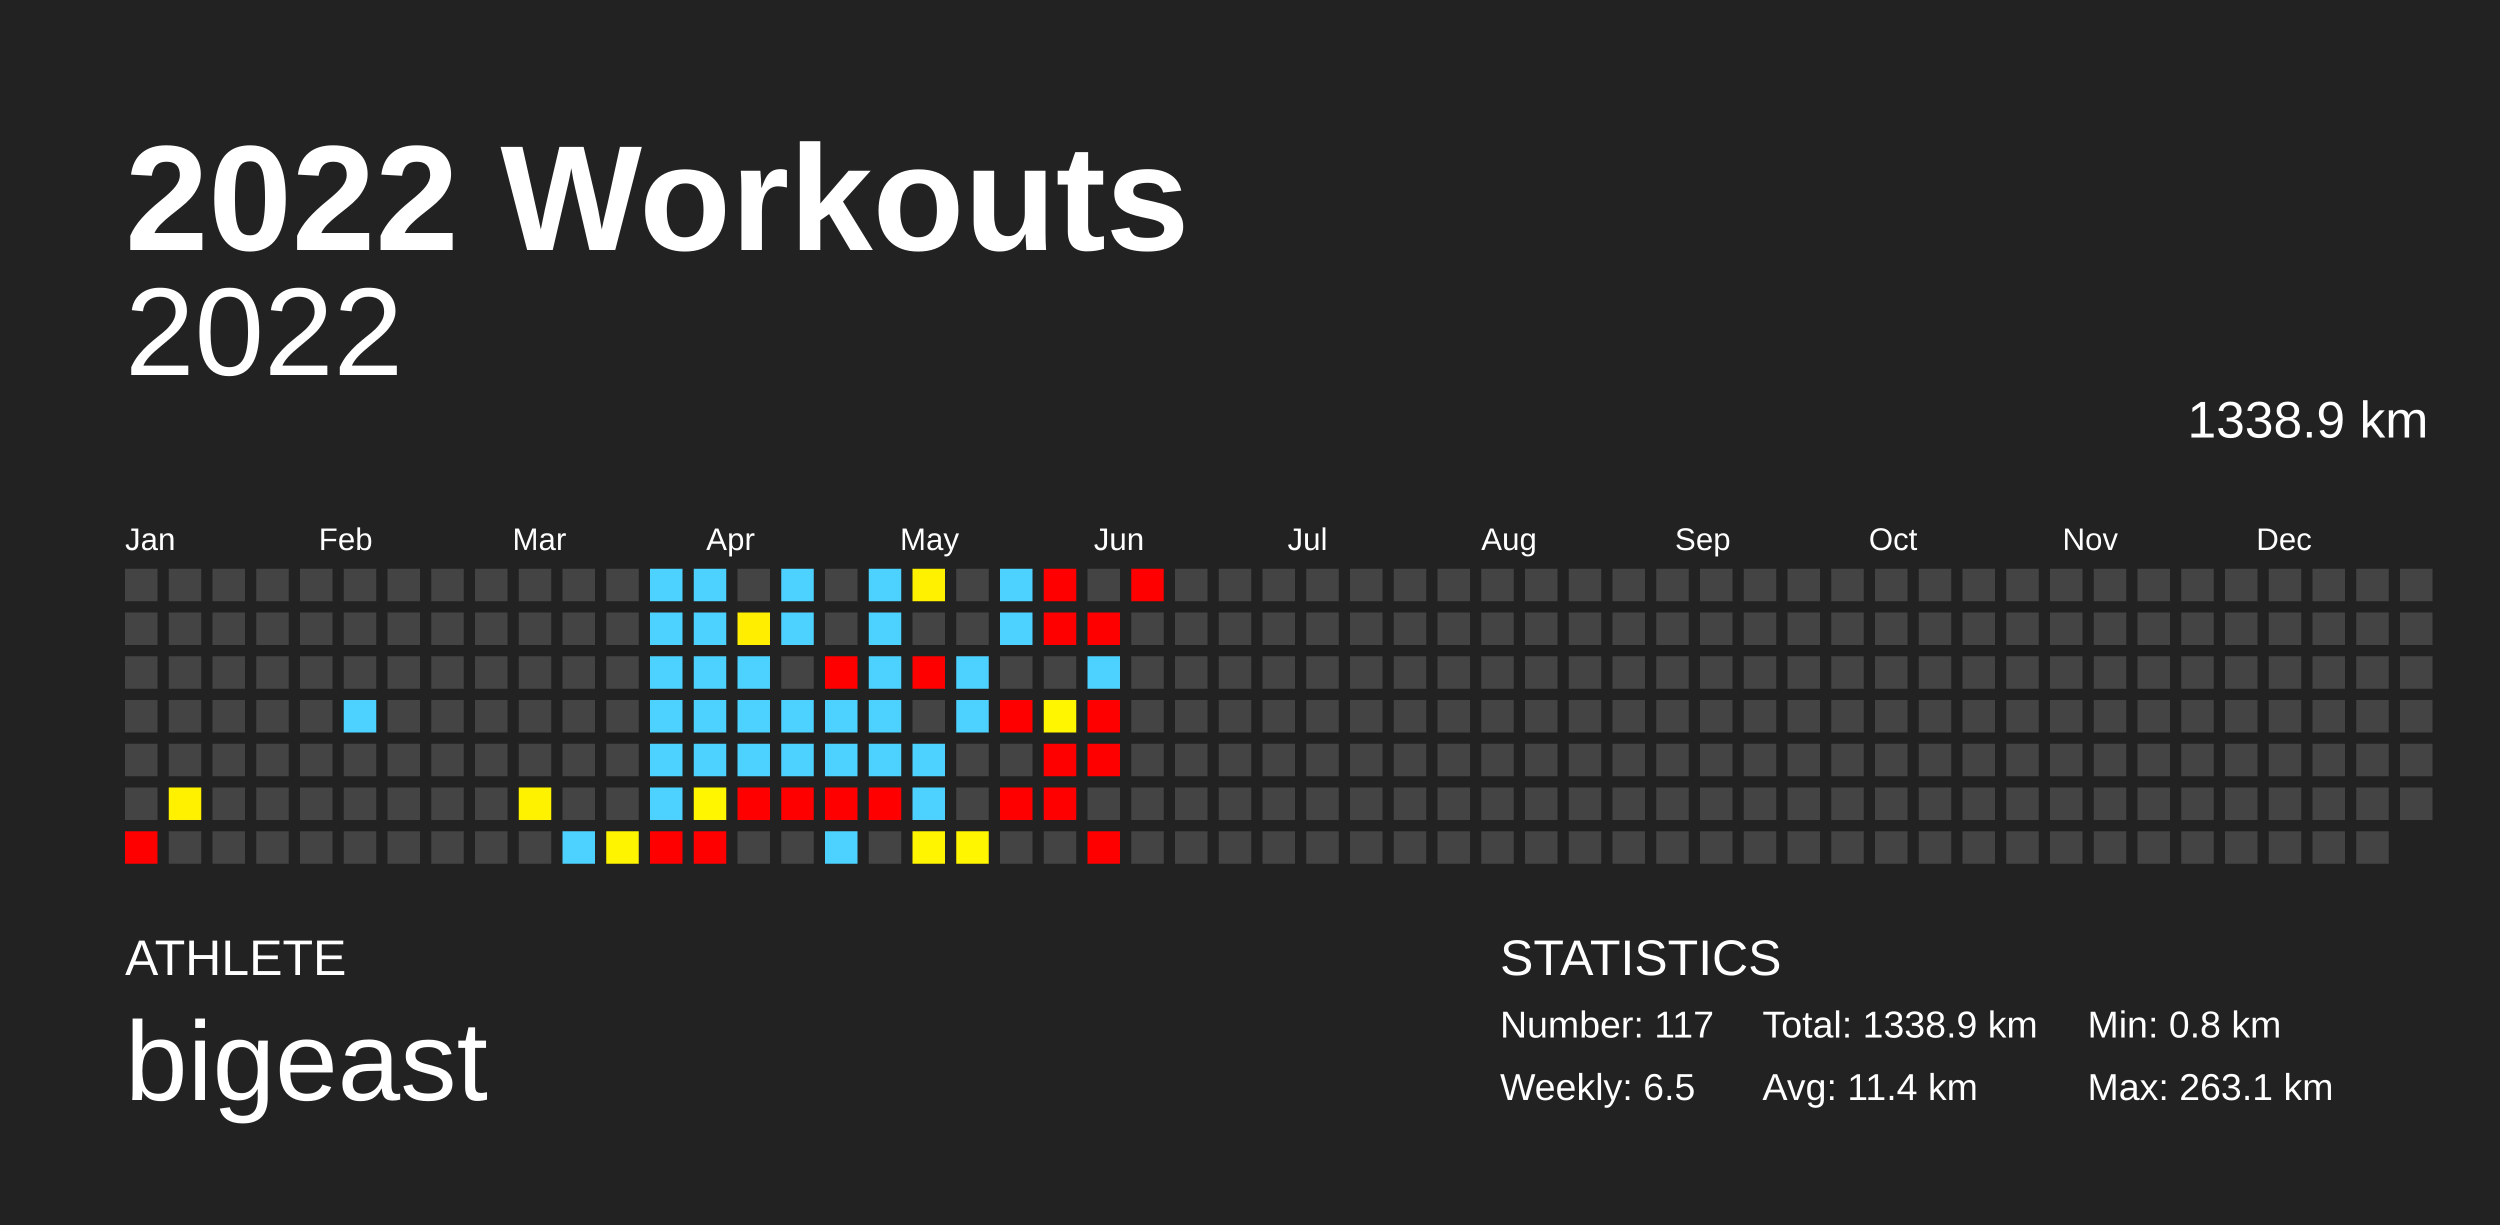
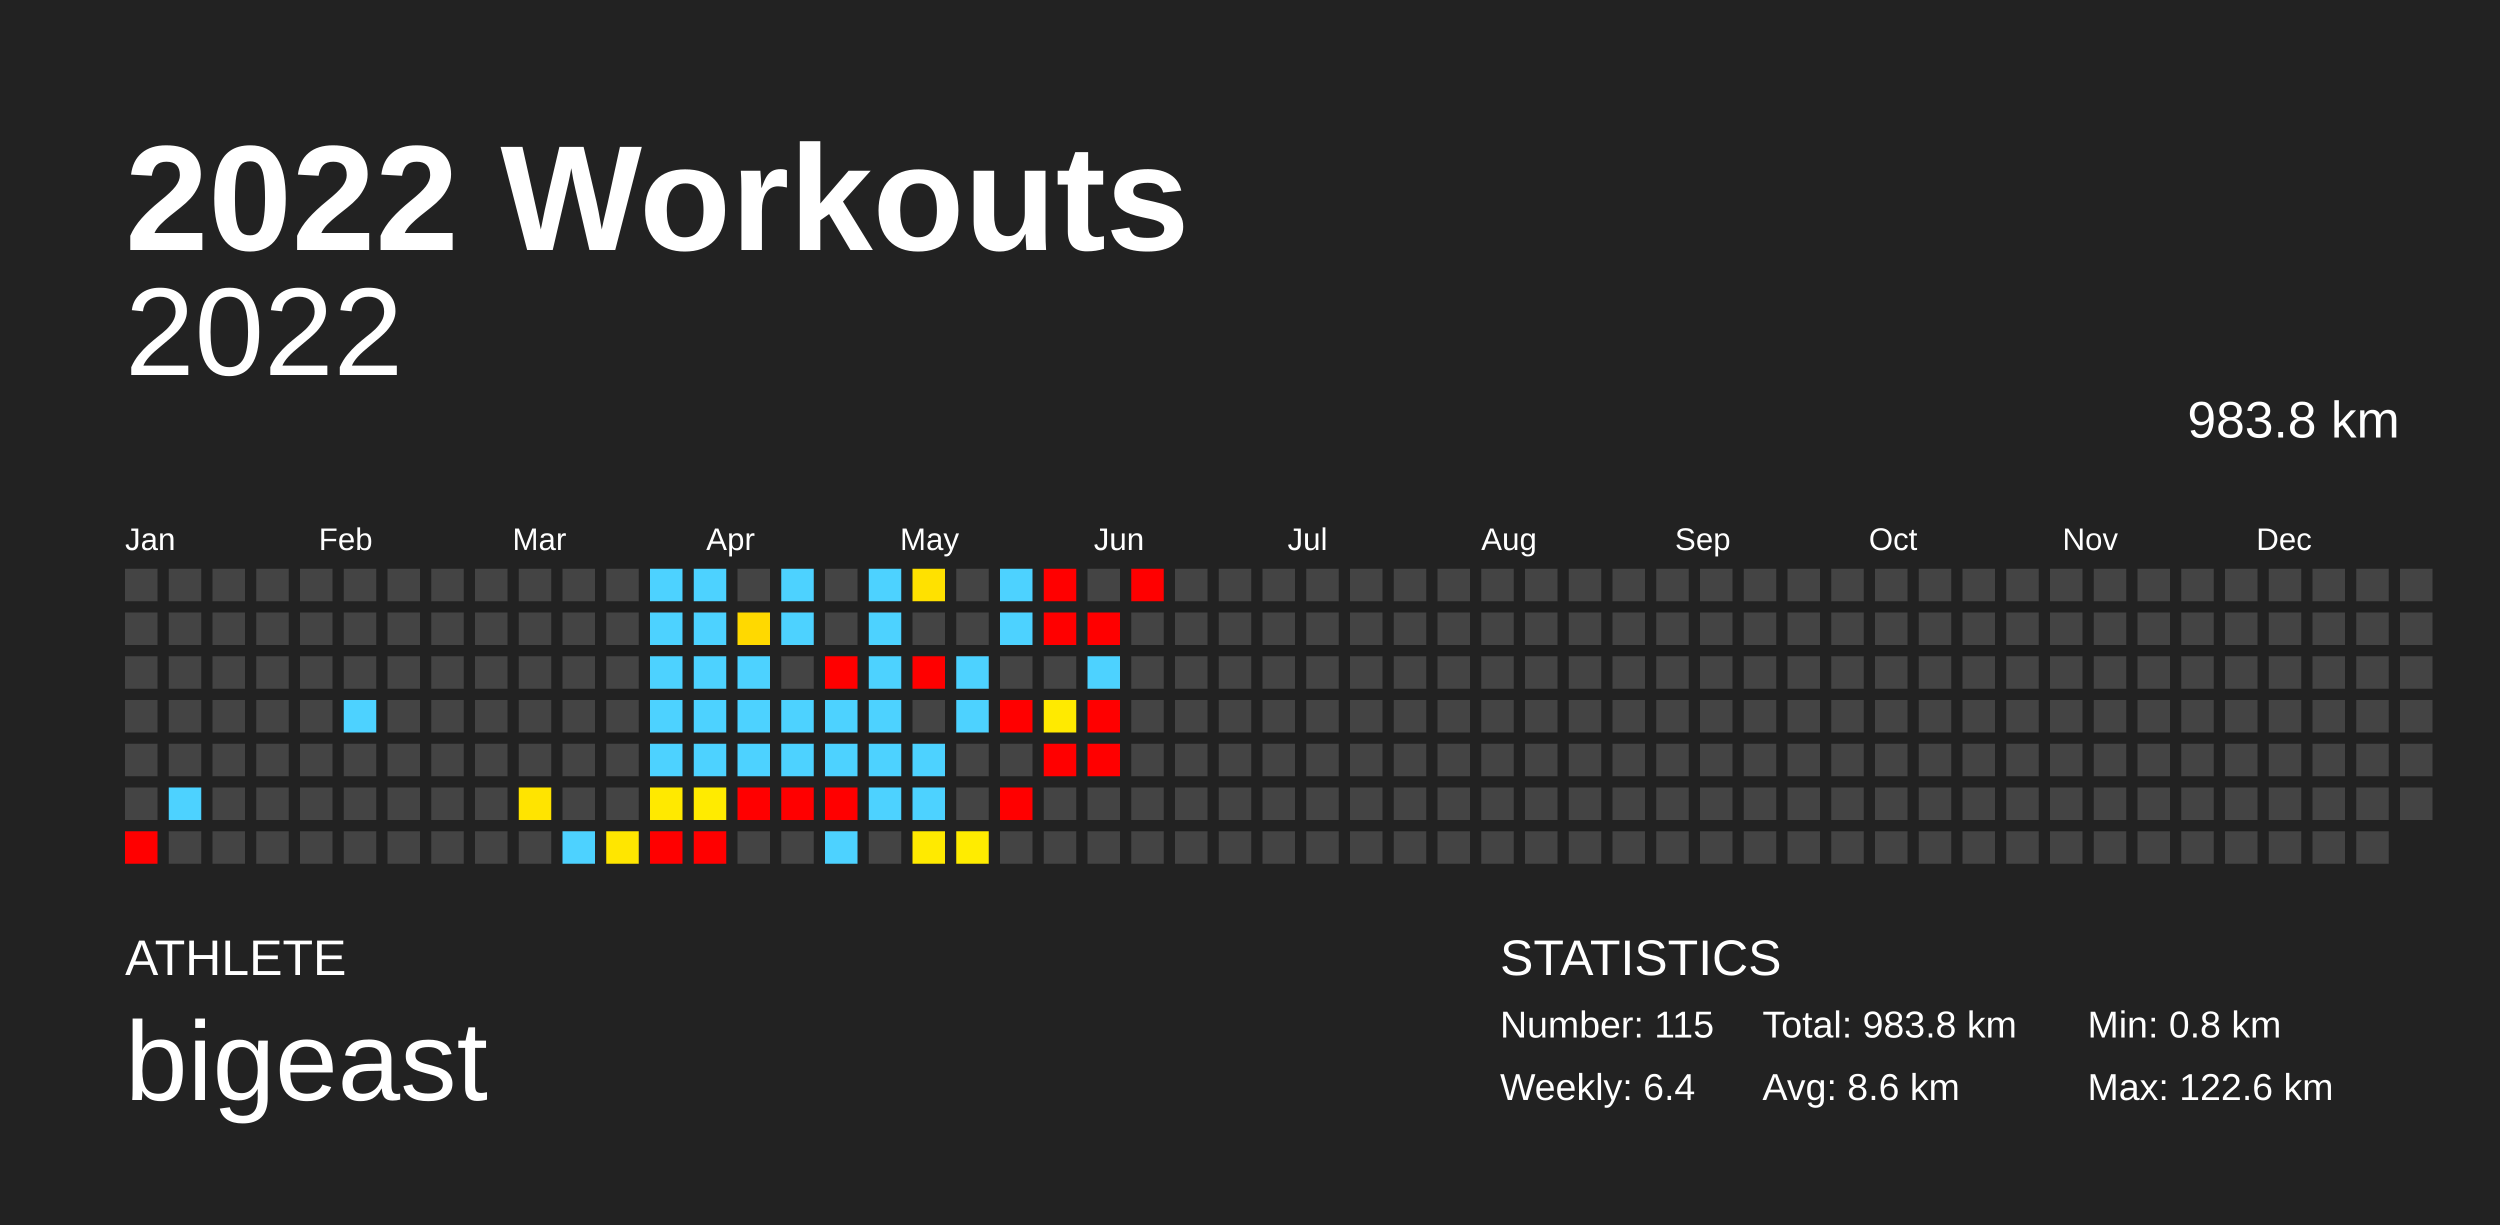
<svg xmlns="http://www.w3.org/2000/svg" baseProfile="full" height="98mm" version="1.1" viewBox="0,0,200,98" width="200mm">
  <defs />
  <rect fill="#222222" height="98" width="200" x="0" y="0" />
  <text fill="#FFFFFF" style="font-size:12px; font-family:Arial; font-weight:bold;" x="10" y="20">2022 Workouts</text>
  <text fill="#FFFFFF" style="font-size:4px; font-family:Arial" x="10" y="78">ATHLETE</text>
  <text fill="#FFFFFF" style="font-size:9px; font-family:Arial" x="10" y="88">bigeast</text>
  <text fill="#FFFFFF" style="font-size:4px; font-family:Arial" x="120" y="78">STATISTICS</text>
-   <text fill="#FFFFFF" style="font-size:3px; font-family:Arial" x="120" y="83">Number: 117</text>
-   <text fill="#FFFFFF" style="font-size:3px; font-family:Arial" x="120" y="88">Weekly: 6.5</text>
-   <text fill="#FFFFFF" style="font-size:3px; font-family:Arial" x="141" y="83">Total: 1338.9 km</text>
-   <text fill="#FFFFFF" style="font-size:3px; font-family:Arial" x="141" y="88">Avg: 11.4 km</text>
+   <text fill="#FFFFFF" style="font-size:3px; font-family:Arial" x="120" y="83">Number: 115</text>
+   <text fill="#FFFFFF" style="font-size:3px; font-family:Arial" x="120" y="88">Weekly: 6.4</text>
+   <text fill="#FFFFFF" style="font-size:3px; font-family:Arial" x="141" y="83">Total: 983.8 km</text>
+   <text fill="#FFFFFF" style="font-size:3px; font-family:Arial" x="141" y="88">Avg: 8.6 km</text>
  <text fill="#FFFFFF" style="font-size:3px; font-family:Arial" x="167" y="83">Min: 0.8 km</text>
-   <text fill="#FFFFFF" style="font-size:3px; font-family:Arial" x="167" y="88">Max: 263.1 km</text>
+   <text fill="#FFFFFF" style="font-size:3px; font-family:Arial" x="167" y="88">Max: 122.6 km</text>
  <text alignment-baseline="hanging" fill="#FFFFFF" style="font-size:10.0px; font-family:Arial;" x="10" y="30">2022</text>
-   <text alignment-baseline="hanging" fill="#FFFFFF" style="font-size:4.125px; font-family:Arial;" x="175" y="35">1338.9 km</text>
+   <text alignment-baseline="hanging" fill="#FFFFFF" style="font-size:4.125px; font-family:Arial;" x="175" y="35">983.8 km</text>
  <text fill="#FFFFFF" style="font-size:2.5px; font-family:Arial" x="10.0" y="44">Jan</text>
  <text fill="#FFFFFF" style="font-size:2.5px; font-family:Arial" x="25.5" y="44">Feb</text>
  <text fill="#FFFFFF" style="font-size:2.5px; font-family:Arial" x="41.0" y="44">Mar</text>
  <text fill="#FFFFFF" style="font-size:2.5px; font-family:Arial" x="56.5" y="44">Apr</text>
  <text fill="#FFFFFF" style="font-size:2.5px; font-family:Arial" x="72.0" y="44">May</text>
  <text fill="#FFFFFF" style="font-size:2.5px; font-family:Arial" x="87.5" y="44">Jun</text>
  <text fill="#FFFFFF" style="font-size:2.5px; font-family:Arial" x="103.0" y="44">Jul</text>
  <text fill="#FFFFFF" style="font-size:2.5px; font-family:Arial" x="118.5" y="44">Aug</text>
  <text fill="#FFFFFF" style="font-size:2.5px; font-family:Arial" x="134.0" y="44">Sep</text>
  <text fill="#FFFFFF" style="font-size:2.5px; font-family:Arial" x="149.5" y="44">Oct</text>
  <text fill="#FFFFFF" style="font-size:2.5px; font-family:Arial" x="165.0" y="44">Nov</text>
  <text fill="#FFFFFF" style="font-size:2.5px; font-family:Arial" x="180.5" y="44">Dec</text>
  <rect fill="#444444" height="2.6" width="2.6" x="10.0" y="45.5" />
  <rect fill="#444444" height="2.6" width="2.6" x="10.0" y="49.0" />
  <rect fill="#444444" height="2.6" width="2.6" x="10.0" y="52.5" />
  <rect fill="#444444" height="2.6" width="2.6" x="10.0" y="56.0" />
  <rect fill="#444444" height="2.6" width="2.6" x="10.0" y="59.5" />
  <rect fill="#444444" height="2.6" width="2.6" x="10.0" y="63.0" />
  <rect fill="red" height="2.6" width="2.6" x="10.0" y="66.5" />
  <rect fill="#444444" height="2.6" width="2.6" x="13.5" y="45.5" />
  <rect fill="#444444" height="2.6" width="2.6" x="13.5" y="49.0" />
  <rect fill="#444444" height="2.6" width="2.6" x="13.5" y="52.5" />
  <rect fill="#444444" height="2.6" width="2.6" x="13.5" y="56.0" />
  <rect fill="#444444" height="2.6" width="2.6" x="13.5" y="59.5" />
-   <rect fill="#fff100" height="2.6" width="2.6" x="13.5" y="63.0" />
+   <rect fill="#4dd2ff" height="2.6" width="2.6" x="13.5" y="63.0" />
  <rect fill="#444444" height="2.6" width="2.6" x="13.5" y="66.5" />
  <rect fill="#444444" height="2.6" width="2.6" x="17.0" y="45.5" />
  <rect fill="#444444" height="2.6" width="2.6" x="17.0" y="49.0" />
  <rect fill="#444444" height="2.6" width="2.6" x="17.0" y="52.5" />
  <rect fill="#444444" height="2.6" width="2.6" x="17.0" y="56.0" />
  <rect fill="#444444" height="2.6" width="2.6" x="17.0" y="59.5" />
  <rect fill="#444444" height="2.6" width="2.6" x="17.0" y="63.0" />
  <rect fill="#444444" height="2.6" width="2.6" x="17.0" y="66.5" />
  <rect fill="#444444" height="2.6" width="2.6" x="20.5" y="45.5" />
  <rect fill="#444444" height="2.6" width="2.6" x="20.5" y="49.0" />
  <rect fill="#444444" height="2.6" width="2.6" x="20.5" y="52.5" />
  <rect fill="#444444" height="2.6" width="2.6" x="20.5" y="56.0" />
  <rect fill="#444444" height="2.6" width="2.6" x="20.5" y="59.5" />
  <rect fill="#444444" height="2.6" width="2.6" x="20.5" y="63.0" />
  <rect fill="#444444" height="2.6" width="2.6" x="20.5" y="66.5" />
  <rect fill="#444444" height="2.6" width="2.6" x="24.0" y="45.5" />
  <rect fill="#444444" height="2.6" width="2.6" x="24.0" y="49.0" />
  <rect fill="#444444" height="2.6" width="2.6" x="24.0" y="52.5" />
  <rect fill="#444444" height="2.6" width="2.6" x="24.0" y="56.0" />
  <rect fill="#444444" height="2.6" width="2.6" x="24.0" y="59.5" />
  <rect fill="#444444" height="2.6" width="2.6" x="24.0" y="63.0" />
  <rect fill="#444444" height="2.6" width="2.6" x="24.0" y="66.5" />
  <rect fill="#444444" height="2.6" width="2.6" x="27.5" y="45.5" />
  <rect fill="#444444" height="2.6" width="2.6" x="27.5" y="49.0" />
  <rect fill="#444444" height="2.6" width="2.6" x="27.5" y="52.5" />
  <rect fill="#4dd2ff" height="2.6" width="2.6" x="27.5" y="56.0" />
  <rect fill="#444444" height="2.6" width="2.6" x="27.5" y="59.5" />
  <rect fill="#444444" height="2.6" width="2.6" x="27.5" y="63.0" />
  <rect fill="#444444" height="2.6" width="2.6" x="27.5" y="66.5" />
  <rect fill="#444444" height="2.6" width="2.6" x="31.0" y="45.5" />
  <rect fill="#444444" height="2.6" width="2.6" x="31.0" y="49.0" />
  <rect fill="#444444" height="2.6" width="2.6" x="31.0" y="52.5" />
  <rect fill="#444444" height="2.6" width="2.6" x="31.0" y="56.0" />
  <rect fill="#444444" height="2.6" width="2.6" x="31.0" y="59.5" />
  <rect fill="#444444" height="2.6" width="2.6" x="31.0" y="63.0" />
  <rect fill="#444444" height="2.6" width="2.6" x="31.0" y="66.5" />
  <rect fill="#444444" height="2.6" width="2.6" x="34.5" y="45.5" />
  <rect fill="#444444" height="2.6" width="2.6" x="34.5" y="49.0" />
  <rect fill="#444444" height="2.6" width="2.6" x="34.5" y="52.5" />
  <rect fill="#444444" height="2.6" width="2.6" x="34.5" y="56.0" />
  <rect fill="#444444" height="2.6" width="2.6" x="34.5" y="59.5" />
  <rect fill="#444444" height="2.6" width="2.6" x="34.5" y="63.0" />
  <rect fill="#444444" height="2.6" width="2.6" x="34.5" y="66.5" />
  <rect fill="#444444" height="2.6" width="2.6" x="38.0" y="45.5" />
  <rect fill="#444444" height="2.6" width="2.6" x="38.0" y="49.0" />
  <rect fill="#444444" height="2.6" width="2.6" x="38.0" y="52.5" />
  <rect fill="#444444" height="2.6" width="2.6" x="38.0" y="56.0" />
  <rect fill="#444444" height="2.6" width="2.6" x="38.0" y="59.5" />
  <rect fill="#444444" height="2.6" width="2.6" x="38.0" y="63.0" />
  <rect fill="#444444" height="2.6" width="2.6" x="38.0" y="66.5" />
  <rect fill="#444444" height="2.6" width="2.6" x="41.5" y="45.5" />
  <rect fill="#444444" height="2.6" width="2.6" x="41.5" y="49.0" />
  <rect fill="#444444" height="2.6" width="2.6" x="41.5" y="52.5" />
  <rect fill="#444444" height="2.6" width="2.6" x="41.5" y="56.0" />
  <rect fill="#444444" height="2.6" width="2.6" x="41.5" y="59.5" />
-   <rect fill="#fff200" height="2.6" width="2.6" x="41.5" y="63.0" />
+   <rect fill="#ffe400" height="2.6" width="2.6" x="41.5" y="63.0" />
  <rect fill="#444444" height="2.6" width="2.6" x="41.5" y="66.5" />
  <rect fill="#444444" height="2.6" width="2.6" x="45.0" y="45.5" />
  <rect fill="#444444" height="2.6" width="2.6" x="45.0" y="49.0" />
  <rect fill="#444444" height="2.6" width="2.6" x="45.0" y="52.5" />
  <rect fill="#444444" height="2.6" width="2.6" x="45.0" y="56.0" />
  <rect fill="#444444" height="2.6" width="2.6" x="45.0" y="59.5" />
  <rect fill="#444444" height="2.6" width="2.6" x="45.0" y="63.0" />
  <rect fill="#4dd2ff" height="2.6" width="2.6" x="45.0" y="66.5" />
  <rect fill="#444444" height="2.6" width="2.6" x="48.5" y="45.5" />
  <rect fill="#444444" height="2.6" width="2.6" x="48.5" y="49.0" />
  <rect fill="#444444" height="2.6" width="2.6" x="48.5" y="52.5" />
  <rect fill="#444444" height="2.6" width="2.6" x="48.5" y="56.0" />
  <rect fill="#444444" height="2.6" width="2.6" x="48.5" y="59.5" />
  <rect fill="#444444" height="2.6" width="2.6" x="48.5" y="63.0" />
-   <rect fill="#fff400" height="2.6" width="2.6" x="48.5" y="66.5" />
+   <rect fill="#ffe600" height="2.6" width="2.6" x="48.5" y="66.5" />
  <rect fill="#4dd2ff" height="2.6" width="2.6" x="52.0" y="45.5" />
  <rect fill="#4dd2ff" height="2.6" width="2.6" x="52.0" y="49.0" />
  <rect fill="#4dd2ff" height="2.6" width="2.6" x="52.0" y="52.5" />
  <rect fill="#4dd2ff" height="2.6" width="2.6" x="52.0" y="56.0" />
  <rect fill="#4dd2ff" height="2.6" width="2.6" x="52.0" y="59.5" />
-   <rect fill="#4dd2ff" height="2.6" width="2.6" x="52.0" y="63.0" />
+   <rect fill="#ffe900" height="2.6" width="2.6" x="52.0" y="63.0" />
  <rect fill="red" height="2.6" width="2.6" x="52.0" y="66.5" />
  <rect fill="#4dd2ff" height="2.6" width="2.6" x="55.5" y="45.5" />
  <rect fill="#4dd2ff" height="2.6" width="2.6" x="55.5" y="49.0" />
  <rect fill="#4dd2ff" height="2.6" width="2.6" x="55.5" y="52.5" />
  <rect fill="#4dd2ff" height="2.6" width="2.6" x="55.5" y="56.0" />
  <rect fill="#4dd2ff" height="2.6" width="2.6" x="55.5" y="59.5" />
-   <rect fill="#fff600" height="2.6" width="2.6" x="55.5" y="63.0" />
+   <rect fill="#ffeb00" height="2.6" width="2.6" x="55.5" y="63.0" />
  <rect fill="red" height="2.6" width="2.6" x="55.5" y="66.5" />
  <rect fill="#444444" height="2.6" width="2.6" x="59.0" y="45.5" />
-   <rect fill="#ffee00" height="2.6" width="2.6" x="59.0" y="49.0" />
+   <rect fill="#ffd900" height="2.6" width="2.6" x="59.0" y="49.0" />
  <rect fill="#4dd2ff" height="2.6" width="2.6" x="59.0" y="52.5" />
  <rect fill="#4dd2ff" height="2.6" width="2.6" x="59.0" y="56.0" />
  <rect fill="#4dd2ff" height="2.6" width="2.6" x="59.0" y="59.5" />
  <rect fill="red" height="2.6" width="2.6" x="59.0" y="63.0" />
  <rect fill="#444444" height="2.6" width="2.6" x="59.0" y="66.5" />
  <rect fill="#4dd2ff" height="2.6" width="2.6" x="62.5" y="45.5" />
  <rect fill="#4dd2ff" height="2.6" width="2.6" x="62.5" y="49.0" />
  <rect fill="#444444" height="2.6" width="2.6" x="62.5" y="52.5" />
  <rect fill="#4dd2ff" height="2.6" width="2.6" x="62.5" y="56.0" />
  <rect fill="#4dd2ff" height="2.6" width="2.6" x="62.5" y="59.5" />
  <rect fill="red" height="2.6" width="2.6" x="62.5" y="63.0" />
  <rect fill="#444444" height="2.6" width="2.6" x="62.5" y="66.5" />
  <rect fill="#444444" height="2.6" width="2.6" x="66.0" y="45.5" />
  <rect fill="#444444" height="2.6" width="2.6" x="66.0" y="49.0" />
  <rect fill="red" height="2.6" width="2.6" x="66.0" y="52.5" />
  <rect fill="#4dd2ff" height="2.6" width="2.6" x="66.0" y="56.0" />
  <rect fill="#4dd2ff" height="2.6" width="2.6" x="66.0" y="59.5" />
  <rect fill="red" height="2.6" width="2.6" x="66.0" y="63.0" />
  <rect fill="#4dd2ff" height="2.6" width="2.6" x="66.0" y="66.5" />
  <rect fill="#4dd2ff" height="2.6" width="2.6" x="69.5" y="45.5" />
  <rect fill="#4dd2ff" height="2.6" width="2.6" x="69.5" y="49.0" />
  <rect fill="#4dd2ff" height="2.6" width="2.6" x="69.5" y="52.5" />
  <rect fill="#4dd2ff" height="2.6" width="2.6" x="69.5" y="56.0" />
  <rect fill="#4dd2ff" height="2.6" width="2.6" x="69.5" y="59.5" />
-   <rect fill="red" height="2.6" width="2.6" x="69.5" y="63.0" />
+   <rect fill="#4dd2ff" height="2.6" width="2.6" x="69.5" y="63.0" />
  <rect fill="#444444" height="2.6" width="2.6" x="69.5" y="66.5" />
-   <rect fill="#fff100" height="2.6" width="2.6" x="73.0" y="45.5" />
+   <rect fill="#ffe100" height="2.6" width="2.6" x="73.0" y="45.5" />
  <rect fill="#444444" height="2.6" width="2.6" x="73.0" y="49.0" />
  <rect fill="red" height="2.6" width="2.6" x="73.0" y="52.5" />
  <rect fill="#444444" height="2.6" width="2.6" x="73.0" y="56.0" />
  <rect fill="#4dd2ff" height="2.6" width="2.6" x="73.0" y="59.5" />
  <rect fill="#4dd2ff" height="2.6" width="2.6" x="73.0" y="63.0" />
-   <rect fill="#fff500" height="2.6" width="2.6" x="73.0" y="66.5" />
+   <rect fill="#ffea00" height="2.6" width="2.6" x="73.0" y="66.5" />
  <rect fill="#444444" height="2.6" width="2.6" x="76.5" y="45.5" />
  <rect fill="#444444" height="2.6" width="2.6" x="76.5" y="49.0" />
  <rect fill="#4dd2ff" height="2.6" width="2.6" x="76.5" y="52.5" />
  <rect fill="#4dd2ff" height="2.6" width="2.6" x="76.5" y="56.0" />
  <rect fill="#444444" height="2.6" width="2.6" x="76.5" y="59.5" />
  <rect fill="#444444" height="2.6" width="2.6" x="76.5" y="63.0" />
-   <rect fill="#fff600" height="2.6" width="2.6" x="76.5" y="66.5" />
+   <rect fill="#ffec00" height="2.6" width="2.6" x="76.5" y="66.5" />
  <rect fill="#4dd2ff" height="2.6" width="2.6" x="80.0" y="45.5" />
  <rect fill="#4dd2ff" height="2.6" width="2.6" x="80.0" y="49.0" />
  <rect fill="#444444" height="2.6" width="2.6" x="80.0" y="52.5" />
  <rect fill="red" height="2.6" width="2.6" x="80.0" y="56.0" />
  <rect fill="#444444" height="2.6" width="2.6" x="80.0" y="59.5" />
  <rect fill="red" height="2.6" width="2.6" x="80.0" y="63.0" />
  <rect fill="#444444" height="2.6" width="2.6" x="80.0" y="66.5" />
  <rect fill="red" height="2.6" width="2.6" x="83.5" y="45.5" />
  <rect fill="red" height="2.6" width="2.6" x="83.5" y="49.0" />
  <rect fill="#444444" height="2.6" width="2.6" x="83.5" y="52.5" />
-   <rect fill="#fff600" height="2.6" width="2.6" x="83.5" y="56.0" />
+   <rect fill="#ffea00" height="2.6" width="2.6" x="83.5" y="56.0" />
  <rect fill="red" height="2.6" width="2.6" x="83.5" y="59.5" />
-   <rect fill="red" height="2.6" width="2.6" x="83.5" y="63.0" />
+   <rect fill="#444444" height="2.6" width="2.6" x="83.5" y="63.0" />
  <rect fill="#444444" height="2.6" width="2.6" x="83.5" y="66.5" />
  <rect fill="#444444" height="2.6" width="2.6" x="87.0" y="45.5" />
  <rect fill="red" height="2.6" width="2.6" x="87.0" y="49.0" />
  <rect fill="#4dd2ff" height="2.6" width="2.6" x="87.0" y="52.5" />
  <rect fill="red" height="2.6" width="2.6" x="87.0" y="56.0" />
  <rect fill="red" height="2.6" width="2.6" x="87.0" y="59.5" />
  <rect fill="#444444" height="2.6" width="2.6" x="87.0" y="63.0" />
-   <rect fill="red" height="2.6" width="2.6" x="87.0" y="66.5" />
+   <rect fill="#444444" height="2.6" width="2.6" x="87.0" y="66.5" />
  <rect fill="red" height="2.6" width="2.6" x="90.5" y="45.5" />
  <rect fill="#444444" height="2.6" width="2.6" x="90.5" y="49.0" />
  <rect fill="#444444" height="2.6" width="2.6" x="90.5" y="52.5" />
  <rect fill="#444444" height="2.6" width="2.6" x="90.5" y="56.0" />
  <rect fill="#444444" height="2.6" width="2.6" x="90.5" y="59.5" />
  <rect fill="#444444" height="2.6" width="2.6" x="90.5" y="63.0" />
  <rect fill="#444444" height="2.6" width="2.6" x="90.5" y="66.5" />
  <rect fill="#444444" height="2.6" width="2.6" x="94.0" y="45.5" />
  <rect fill="#444444" height="2.6" width="2.6" x="94.0" y="49.0" />
  <rect fill="#444444" height="2.6" width="2.6" x="94.0" y="52.5" />
  <rect fill="#444444" height="2.6" width="2.6" x="94.0" y="56.0" />
  <rect fill="#444444" height="2.6" width="2.6" x="94.0" y="59.5" />
  <rect fill="#444444" height="2.6" width="2.6" x="94.0" y="63.0" />
  <rect fill="#444444" height="2.6" width="2.6" x="94.0" y="66.5" />
  <rect fill="#444444" height="2.6" width="2.6" x="97.5" y="45.5" />
  <rect fill="#444444" height="2.6" width="2.6" x="97.5" y="49.0" />
  <rect fill="#444444" height="2.6" width="2.6" x="97.5" y="52.5" />
  <rect fill="#444444" height="2.6" width="2.6" x="97.5" y="56.0" />
  <rect fill="#444444" height="2.6" width="2.6" x="97.5" y="59.5" />
  <rect fill="#444444" height="2.6" width="2.6" x="97.5" y="63.0" />
  <rect fill="#444444" height="2.6" width="2.6" x="97.5" y="66.5" />
  <rect fill="#444444" height="2.6" width="2.6" x="101.0" y="45.5" />
  <rect fill="#444444" height="2.6" width="2.6" x="101.0" y="49.0" />
  <rect fill="#444444" height="2.6" width="2.6" x="101.0" y="52.5" />
  <rect fill="#444444" height="2.6" width="2.6" x="101.0" y="56.0" />
  <rect fill="#444444" height="2.6" width="2.6" x="101.0" y="59.5" />
  <rect fill="#444444" height="2.6" width="2.6" x="101.0" y="63.0" />
  <rect fill="#444444" height="2.6" width="2.6" x="101.0" y="66.5" />
  <rect fill="#444444" height="2.6" width="2.6" x="104.5" y="45.5" />
  <rect fill="#444444" height="2.6" width="2.6" x="104.5" y="49.0" />
  <rect fill="#444444" height="2.6" width="2.6" x="104.5" y="52.5" />
  <rect fill="#444444" height="2.6" width="2.6" x="104.5" y="56.0" />
  <rect fill="#444444" height="2.6" width="2.6" x="104.5" y="59.5" />
  <rect fill="#444444" height="2.6" width="2.6" x="104.5" y="63.0" />
  <rect fill="#444444" height="2.6" width="2.6" x="104.5" y="66.5" />
  <rect fill="#444444" height="2.6" width="2.6" x="108.0" y="45.5" />
  <rect fill="#444444" height="2.6" width="2.6" x="108.0" y="49.0" />
  <rect fill="#444444" height="2.6" width="2.6" x="108.0" y="52.5" />
  <rect fill="#444444" height="2.6" width="2.6" x="108.0" y="56.0" />
  <rect fill="#444444" height="2.6" width="2.6" x="108.0" y="59.5" />
  <rect fill="#444444" height="2.6" width="2.6" x="108.0" y="63.0" />
  <rect fill="#444444" height="2.6" width="2.6" x="108.0" y="66.5" />
  <rect fill="#444444" height="2.6" width="2.6" x="111.5" y="45.5" />
  <rect fill="#444444" height="2.6" width="2.6" x="111.5" y="49.0" />
  <rect fill="#444444" height="2.6" width="2.6" x="111.5" y="52.5" />
  <rect fill="#444444" height="2.6" width="2.6" x="111.5" y="56.0" />
  <rect fill="#444444" height="2.6" width="2.6" x="111.5" y="59.5" />
  <rect fill="#444444" height="2.6" width="2.6" x="111.5" y="63.0" />
  <rect fill="#444444" height="2.6" width="2.6" x="111.5" y="66.5" />
  <rect fill="#444444" height="2.6" width="2.6" x="115.0" y="45.5" />
  <rect fill="#444444" height="2.6" width="2.6" x="115.0" y="49.0" />
  <rect fill="#444444" height="2.6" width="2.6" x="115.0" y="52.5" />
  <rect fill="#444444" height="2.6" width="2.6" x="115.0" y="56.0" />
  <rect fill="#444444" height="2.6" width="2.6" x="115.0" y="59.5" />
  <rect fill="#444444" height="2.6" width="2.6" x="115.0" y="63.0" />
  <rect fill="#444444" height="2.6" width="2.6" x="115.0" y="66.5" />
  <rect fill="#444444" height="2.6" width="2.6" x="118.5" y="45.5" />
  <rect fill="#444444" height="2.6" width="2.6" x="118.5" y="49.0" />
  <rect fill="#444444" height="2.6" width="2.6" x="118.5" y="52.5" />
  <rect fill="#444444" height="2.6" width="2.6" x="118.5" y="56.0" />
  <rect fill="#444444" height="2.6" width="2.6" x="118.5" y="59.5" />
  <rect fill="#444444" height="2.6" width="2.6" x="118.5" y="63.0" />
  <rect fill="#444444" height="2.6" width="2.6" x="118.5" y="66.5" />
  <rect fill="#444444" height="2.6" width="2.6" x="122.0" y="45.5" />
  <rect fill="#444444" height="2.6" width="2.6" x="122.0" y="49.0" />
  <rect fill="#444444" height="2.6" width="2.6" x="122.0" y="52.5" />
  <rect fill="#444444" height="2.6" width="2.6" x="122.0" y="56.0" />
  <rect fill="#444444" height="2.6" width="2.6" x="122.0" y="59.5" />
  <rect fill="#444444" height="2.6" width="2.6" x="122.0" y="63.0" />
  <rect fill="#444444" height="2.6" width="2.6" x="122.0" y="66.5" />
  <rect fill="#444444" height="2.6" width="2.6" x="125.5" y="45.5" />
  <rect fill="#444444" height="2.6" width="2.6" x="125.5" y="49.0" />
  <rect fill="#444444" height="2.6" width="2.6" x="125.5" y="52.5" />
  <rect fill="#444444" height="2.6" width="2.6" x="125.5" y="56.0" />
  <rect fill="#444444" height="2.6" width="2.6" x="125.5" y="59.5" />
  <rect fill="#444444" height="2.6" width="2.6" x="125.5" y="63.0" />
  <rect fill="#444444" height="2.6" width="2.6" x="125.5" y="66.5" />
  <rect fill="#444444" height="2.6" width="2.6" x="129.0" y="45.5" />
  <rect fill="#444444" height="2.6" width="2.6" x="129.0" y="49.0" />
  <rect fill="#444444" height="2.6" width="2.6" x="129.0" y="52.5" />
  <rect fill="#444444" height="2.6" width="2.6" x="129.0" y="56.0" />
  <rect fill="#444444" height="2.6" width="2.6" x="129.0" y="59.5" />
  <rect fill="#444444" height="2.6" width="2.6" x="129.0" y="63.0" />
  <rect fill="#444444" height="2.6" width="2.6" x="129.0" y="66.5" />
  <rect fill="#444444" height="2.6" width="2.6" x="132.5" y="45.5" />
  <rect fill="#444444" height="2.6" width="2.6" x="132.5" y="49.0" />
  <rect fill="#444444" height="2.6" width="2.6" x="132.5" y="52.5" />
  <rect fill="#444444" height="2.6" width="2.6" x="132.5" y="56.0" />
  <rect fill="#444444" height="2.6" width="2.6" x="132.5" y="59.5" />
  <rect fill="#444444" height="2.6" width="2.6" x="132.5" y="63.0" />
  <rect fill="#444444" height="2.6" width="2.6" x="132.5" y="66.5" />
  <rect fill="#444444" height="2.6" width="2.6" x="136.0" y="45.5" />
  <rect fill="#444444" height="2.6" width="2.6" x="136.0" y="49.0" />
  <rect fill="#444444" height="2.6" width="2.6" x="136.0" y="52.5" />
  <rect fill="#444444" height="2.6" width="2.6" x="136.0" y="56.0" />
  <rect fill="#444444" height="2.6" width="2.6" x="136.0" y="59.5" />
  <rect fill="#444444" height="2.6" width="2.6" x="136.0" y="63.0" />
  <rect fill="#444444" height="2.6" width="2.6" x="136.0" y="66.5" />
  <rect fill="#444444" height="2.6" width="2.6" x="139.5" y="45.5" />
  <rect fill="#444444" height="2.6" width="2.6" x="139.5" y="49.0" />
  <rect fill="#444444" height="2.6" width="2.6" x="139.5" y="52.5" />
  <rect fill="#444444" height="2.6" width="2.6" x="139.5" y="56.0" />
  <rect fill="#444444" height="2.6" width="2.6" x="139.5" y="59.5" />
  <rect fill="#444444" height="2.6" width="2.6" x="139.5" y="63.0" />
  <rect fill="#444444" height="2.6" width="2.6" x="139.5" y="66.5" />
  <rect fill="#444444" height="2.6" width="2.6" x="143.0" y="45.5" />
  <rect fill="#444444" height="2.6" width="2.6" x="143.0" y="49.0" />
  <rect fill="#444444" height="2.6" width="2.6" x="143.0" y="52.5" />
  <rect fill="#444444" height="2.6" width="2.6" x="143.0" y="56.0" />
  <rect fill="#444444" height="2.6" width="2.6" x="143.0" y="59.5" />
  <rect fill="#444444" height="2.6" width="2.6" x="143.0" y="63.0" />
  <rect fill="#444444" height="2.6" width="2.6" x="143.0" y="66.5" />
  <rect fill="#444444" height="2.6" width="2.6" x="146.5" y="45.5" />
  <rect fill="#444444" height="2.6" width="2.6" x="146.5" y="49.0" />
  <rect fill="#444444" height="2.6" width="2.6" x="146.5" y="52.5" />
  <rect fill="#444444" height="2.6" width="2.6" x="146.5" y="56.0" />
  <rect fill="#444444" height="2.6" width="2.6" x="146.5" y="59.5" />
  <rect fill="#444444" height="2.6" width="2.6" x="146.5" y="63.0" />
  <rect fill="#444444" height="2.6" width="2.6" x="146.5" y="66.5" />
  <rect fill="#444444" height="2.6" width="2.6" x="150.0" y="45.5" />
  <rect fill="#444444" height="2.6" width="2.6" x="150.0" y="49.0" />
  <rect fill="#444444" height="2.6" width="2.6" x="150.0" y="52.5" />
  <rect fill="#444444" height="2.6" width="2.6" x="150.0" y="56.0" />
  <rect fill="#444444" height="2.6" width="2.6" x="150.0" y="59.5" />
  <rect fill="#444444" height="2.6" width="2.6" x="150.0" y="63.0" />
  <rect fill="#444444" height="2.6" width="2.6" x="150.0" y="66.5" />
  <rect fill="#444444" height="2.6" width="2.6" x="153.5" y="45.5" />
  <rect fill="#444444" height="2.6" width="2.6" x="153.5" y="49.0" />
  <rect fill="#444444" height="2.6" width="2.6" x="153.5" y="52.5" />
  <rect fill="#444444" height="2.6" width="2.6" x="153.5" y="56.0" />
  <rect fill="#444444" height="2.6" width="2.6" x="153.5" y="59.5" />
  <rect fill="#444444" height="2.6" width="2.6" x="153.5" y="63.0" />
  <rect fill="#444444" height="2.6" width="2.6" x="153.5" y="66.5" />
  <rect fill="#444444" height="2.6" width="2.6" x="157.0" y="45.5" />
  <rect fill="#444444" height="2.6" width="2.6" x="157.0" y="49.0" />
  <rect fill="#444444" height="2.6" width="2.6" x="157.0" y="52.5" />
  <rect fill="#444444" height="2.6" width="2.6" x="157.0" y="56.0" />
  <rect fill="#444444" height="2.6" width="2.6" x="157.0" y="59.5" />
  <rect fill="#444444" height="2.6" width="2.6" x="157.0" y="63.0" />
  <rect fill="#444444" height="2.6" width="2.6" x="157.0" y="66.5" />
  <rect fill="#444444" height="2.6" width="2.6" x="160.5" y="45.5" />
  <rect fill="#444444" height="2.6" width="2.6" x="160.5" y="49.0" />
  <rect fill="#444444" height="2.6" width="2.6" x="160.5" y="52.5" />
  <rect fill="#444444" height="2.6" width="2.6" x="160.5" y="56.0" />
  <rect fill="#444444" height="2.6" width="2.6" x="160.5" y="59.5" />
  <rect fill="#444444" height="2.6" width="2.6" x="160.5" y="63.0" />
  <rect fill="#444444" height="2.6" width="2.6" x="160.5" y="66.5" />
  <rect fill="#444444" height="2.6" width="2.6" x="164.0" y="45.5" />
  <rect fill="#444444" height="2.6" width="2.6" x="164.0" y="49.0" />
  <rect fill="#444444" height="2.6" width="2.6" x="164.0" y="52.5" />
  <rect fill="#444444" height="2.6" width="2.6" x="164.0" y="56.0" />
  <rect fill="#444444" height="2.6" width="2.6" x="164.0" y="59.5" />
  <rect fill="#444444" height="2.6" width="2.6" x="164.0" y="63.0" />
  <rect fill="#444444" height="2.6" width="2.6" x="164.0" y="66.5" />
  <rect fill="#444444" height="2.6" width="2.6" x="167.5" y="45.5" />
  <rect fill="#444444" height="2.6" width="2.6" x="167.5" y="49.0" />
  <rect fill="#444444" height="2.6" width="2.6" x="167.5" y="52.5" />
  <rect fill="#444444" height="2.6" width="2.6" x="167.5" y="56.0" />
  <rect fill="#444444" height="2.6" width="2.6" x="167.5" y="59.5" />
  <rect fill="#444444" height="2.6" width="2.6" x="167.5" y="63.0" />
  <rect fill="#444444" height="2.6" width="2.6" x="167.5" y="66.5" />
  <rect fill="#444444" height="2.6" width="2.6" x="171.0" y="45.5" />
  <rect fill="#444444" height="2.6" width="2.6" x="171.0" y="49.0" />
  <rect fill="#444444" height="2.6" width="2.6" x="171.0" y="52.5" />
  <rect fill="#444444" height="2.6" width="2.6" x="171.0" y="56.0" />
  <rect fill="#444444" height="2.6" width="2.6" x="171.0" y="59.5" />
  <rect fill="#444444" height="2.6" width="2.6" x="171.0" y="63.0" />
  <rect fill="#444444" height="2.6" width="2.6" x="171.0" y="66.5" />
  <rect fill="#444444" height="2.6" width="2.6" x="174.5" y="45.5" />
  <rect fill="#444444" height="2.6" width="2.6" x="174.5" y="49.0" />
  <rect fill="#444444" height="2.6" width="2.6" x="174.5" y="52.5" />
  <rect fill="#444444" height="2.6" width="2.6" x="174.5" y="56.0" />
  <rect fill="#444444" height="2.6" width="2.6" x="174.5" y="59.5" />
  <rect fill="#444444" height="2.6" width="2.6" x="174.5" y="63.0" />
  <rect fill="#444444" height="2.6" width="2.6" x="174.5" y="66.5" />
  <rect fill="#444444" height="2.6" width="2.6" x="178.0" y="45.5" />
  <rect fill="#444444" height="2.6" width="2.6" x="178.0" y="49.0" />
  <rect fill="#444444" height="2.6" width="2.6" x="178.0" y="52.5" />
  <rect fill="#444444" height="2.6" width="2.6" x="178.0" y="56.0" />
  <rect fill="#444444" height="2.6" width="2.6" x="178.0" y="59.5" />
  <rect fill="#444444" height="2.6" width="2.6" x="178.0" y="63.0" />
  <rect fill="#444444" height="2.6" width="2.6" x="178.0" y="66.5" />
  <rect fill="#444444" height="2.6" width="2.6" x="181.5" y="45.5" />
  <rect fill="#444444" height="2.6" width="2.6" x="181.5" y="49.0" />
  <rect fill="#444444" height="2.6" width="2.6" x="181.5" y="52.5" />
  <rect fill="#444444" height="2.6" width="2.6" x="181.5" y="56.0" />
  <rect fill="#444444" height="2.6" width="2.6" x="181.5" y="59.5" />
  <rect fill="#444444" height="2.6" width="2.6" x="181.5" y="63.0" />
  <rect fill="#444444" height="2.6" width="2.6" x="181.5" y="66.5" />
  <rect fill="#444444" height="2.6" width="2.6" x="185.0" y="45.5" />
  <rect fill="#444444" height="2.6" width="2.6" x="185.0" y="49.0" />
  <rect fill="#444444" height="2.6" width="2.6" x="185.0" y="52.5" />
  <rect fill="#444444" height="2.6" width="2.6" x="185.0" y="56.0" />
  <rect fill="#444444" height="2.6" width="2.6" x="185.0" y="59.5" />
  <rect fill="#444444" height="2.6" width="2.6" x="185.0" y="63.0" />
  <rect fill="#444444" height="2.6" width="2.6" x="185.0" y="66.5" />
  <rect fill="#444444" height="2.6" width="2.6" x="188.5" y="45.5" />
  <rect fill="#444444" height="2.6" width="2.6" x="188.5" y="49.0" />
  <rect fill="#444444" height="2.6" width="2.6" x="188.5" y="52.5" />
  <rect fill="#444444" height="2.6" width="2.6" x="188.5" y="56.0" />
  <rect fill="#444444" height="2.6" width="2.6" x="188.5" y="59.5" />
  <rect fill="#444444" height="2.6" width="2.6" x="188.5" y="63.0" />
  <rect fill="#444444" height="2.6" width="2.6" x="188.5" y="66.5" />
  <rect fill="#444444" height="2.6" width="2.6" x="192.0" y="45.5" />
  <rect fill="#444444" height="2.6" width="2.6" x="192.0" y="49.0" />
  <rect fill="#444444" height="2.6" width="2.6" x="192.0" y="52.5" />
  <rect fill="#444444" height="2.6" width="2.6" x="192.0" y="56.0" />
  <rect fill="#444444" height="2.6" width="2.6" x="192.0" y="59.5" />
  <rect fill="#444444" height="2.6" width="2.6" x="192.0" y="63.0" />
</svg>
